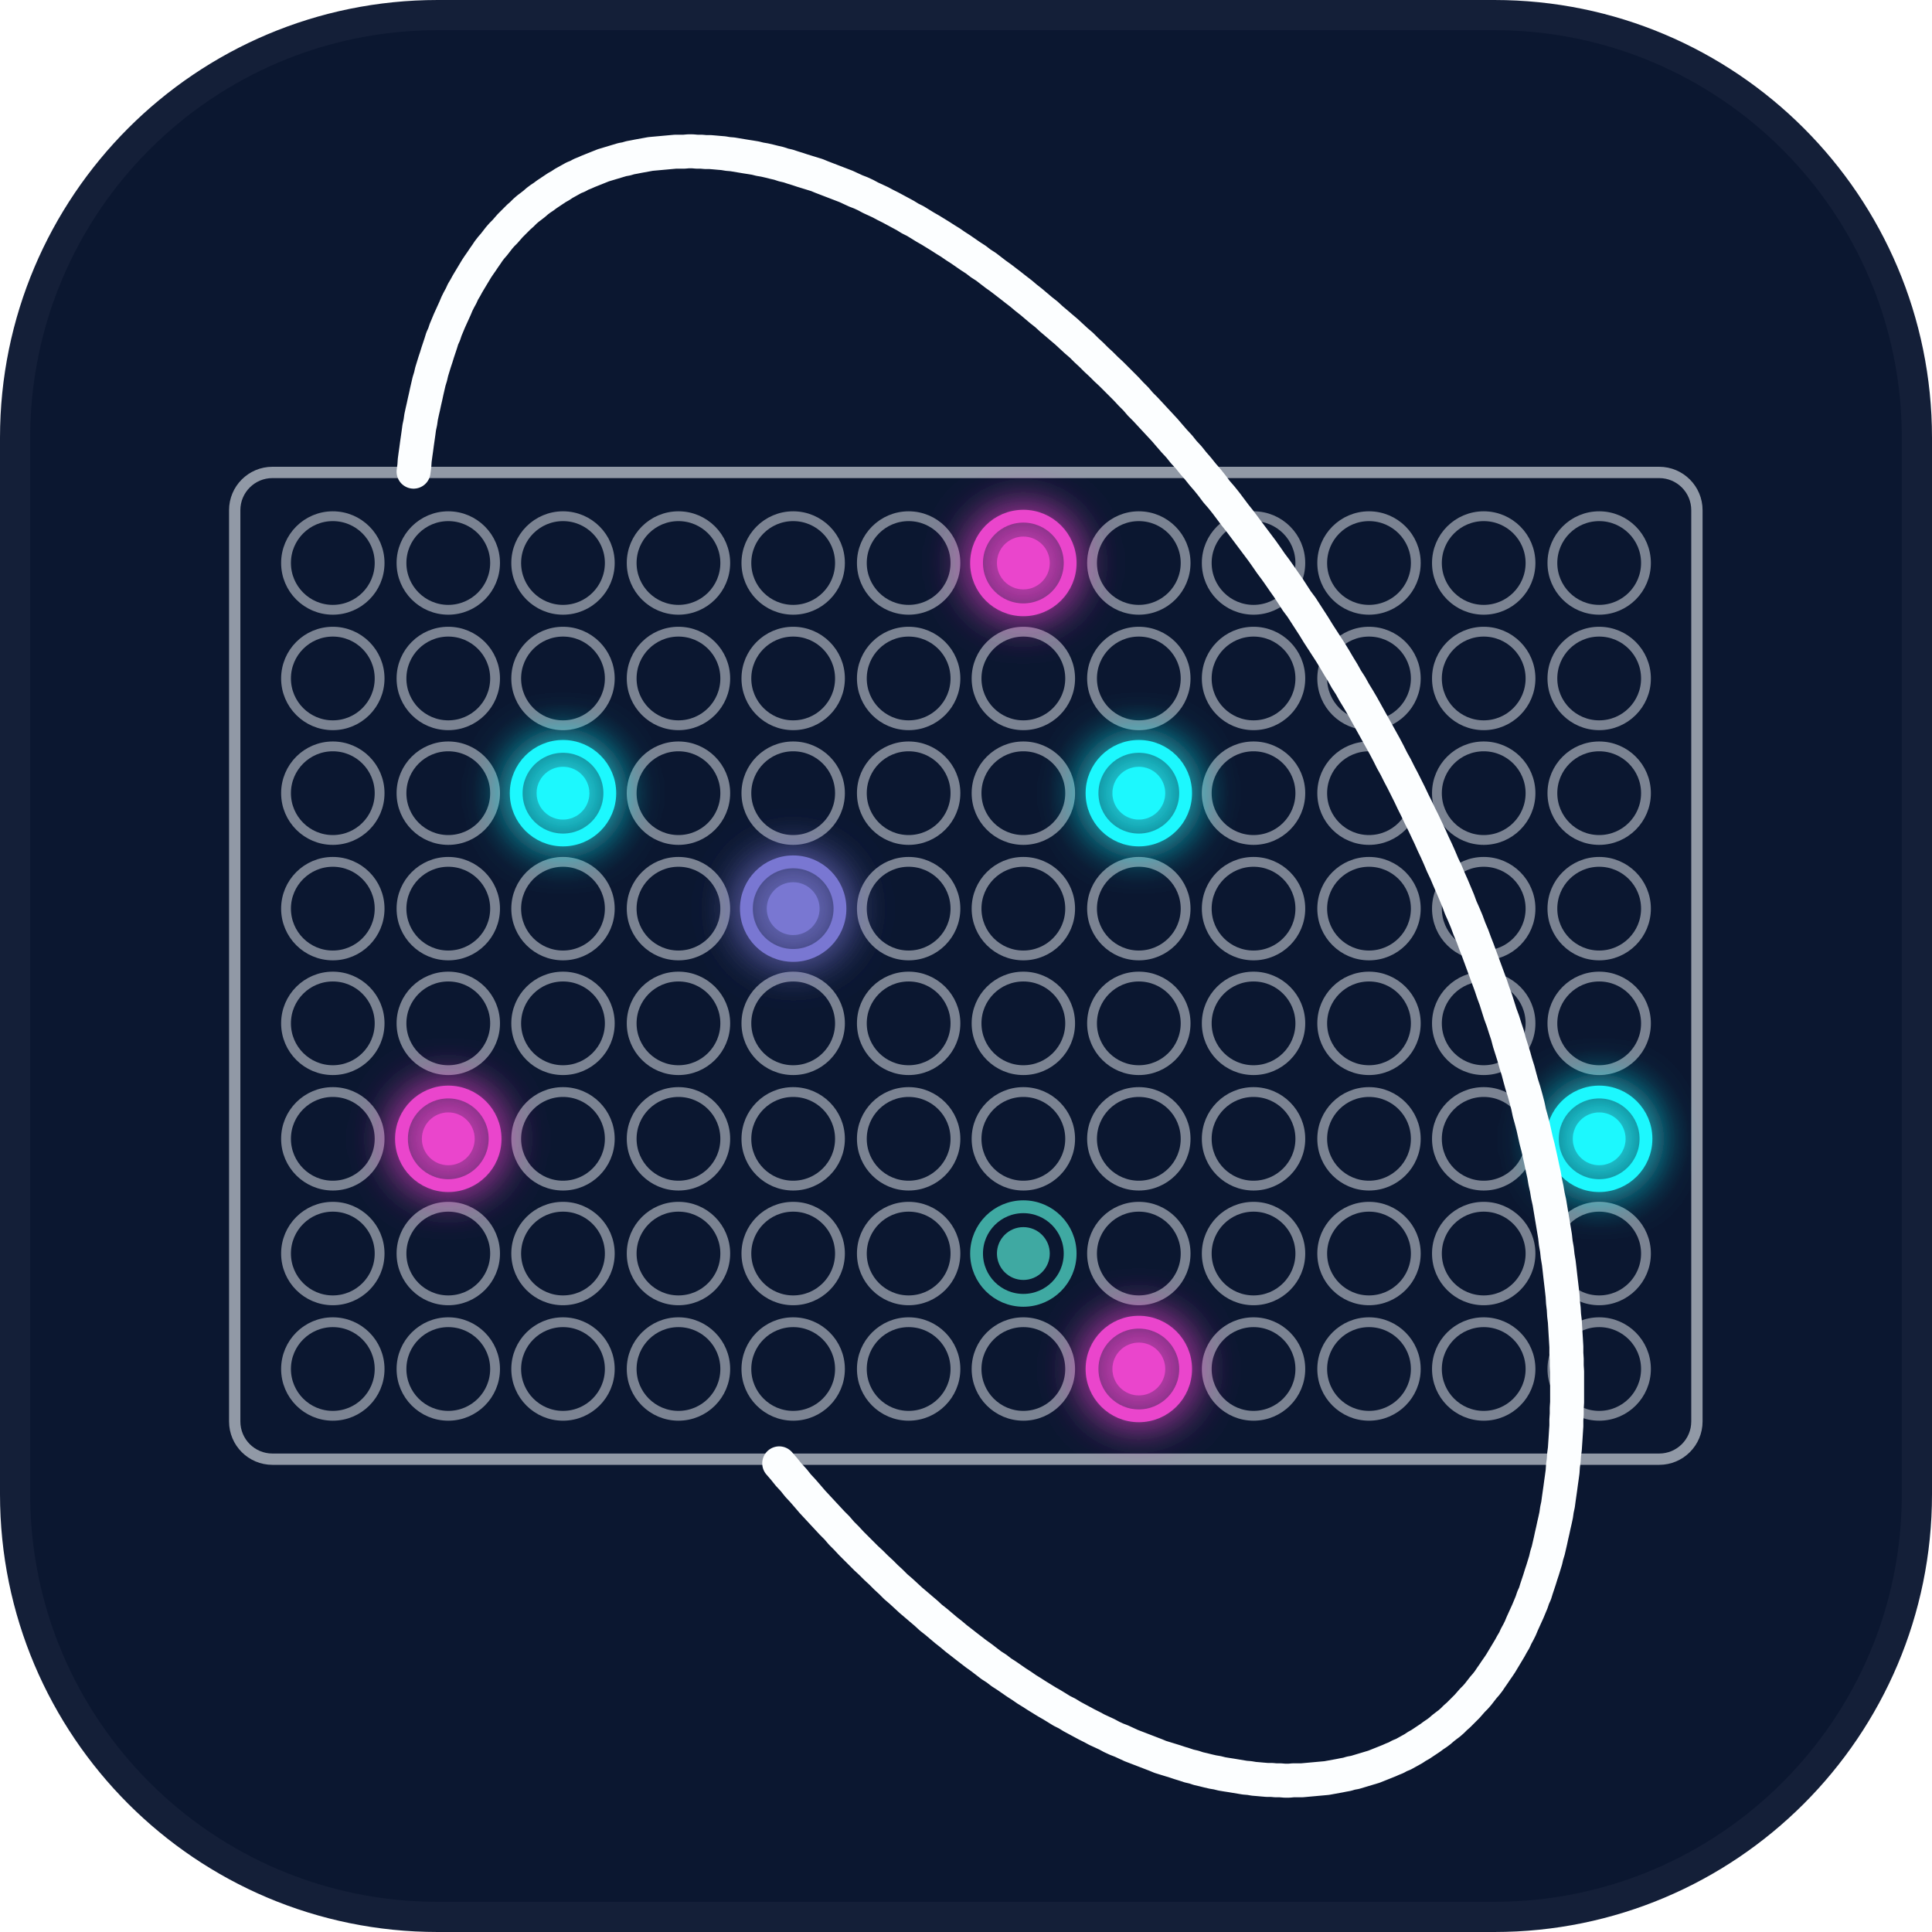
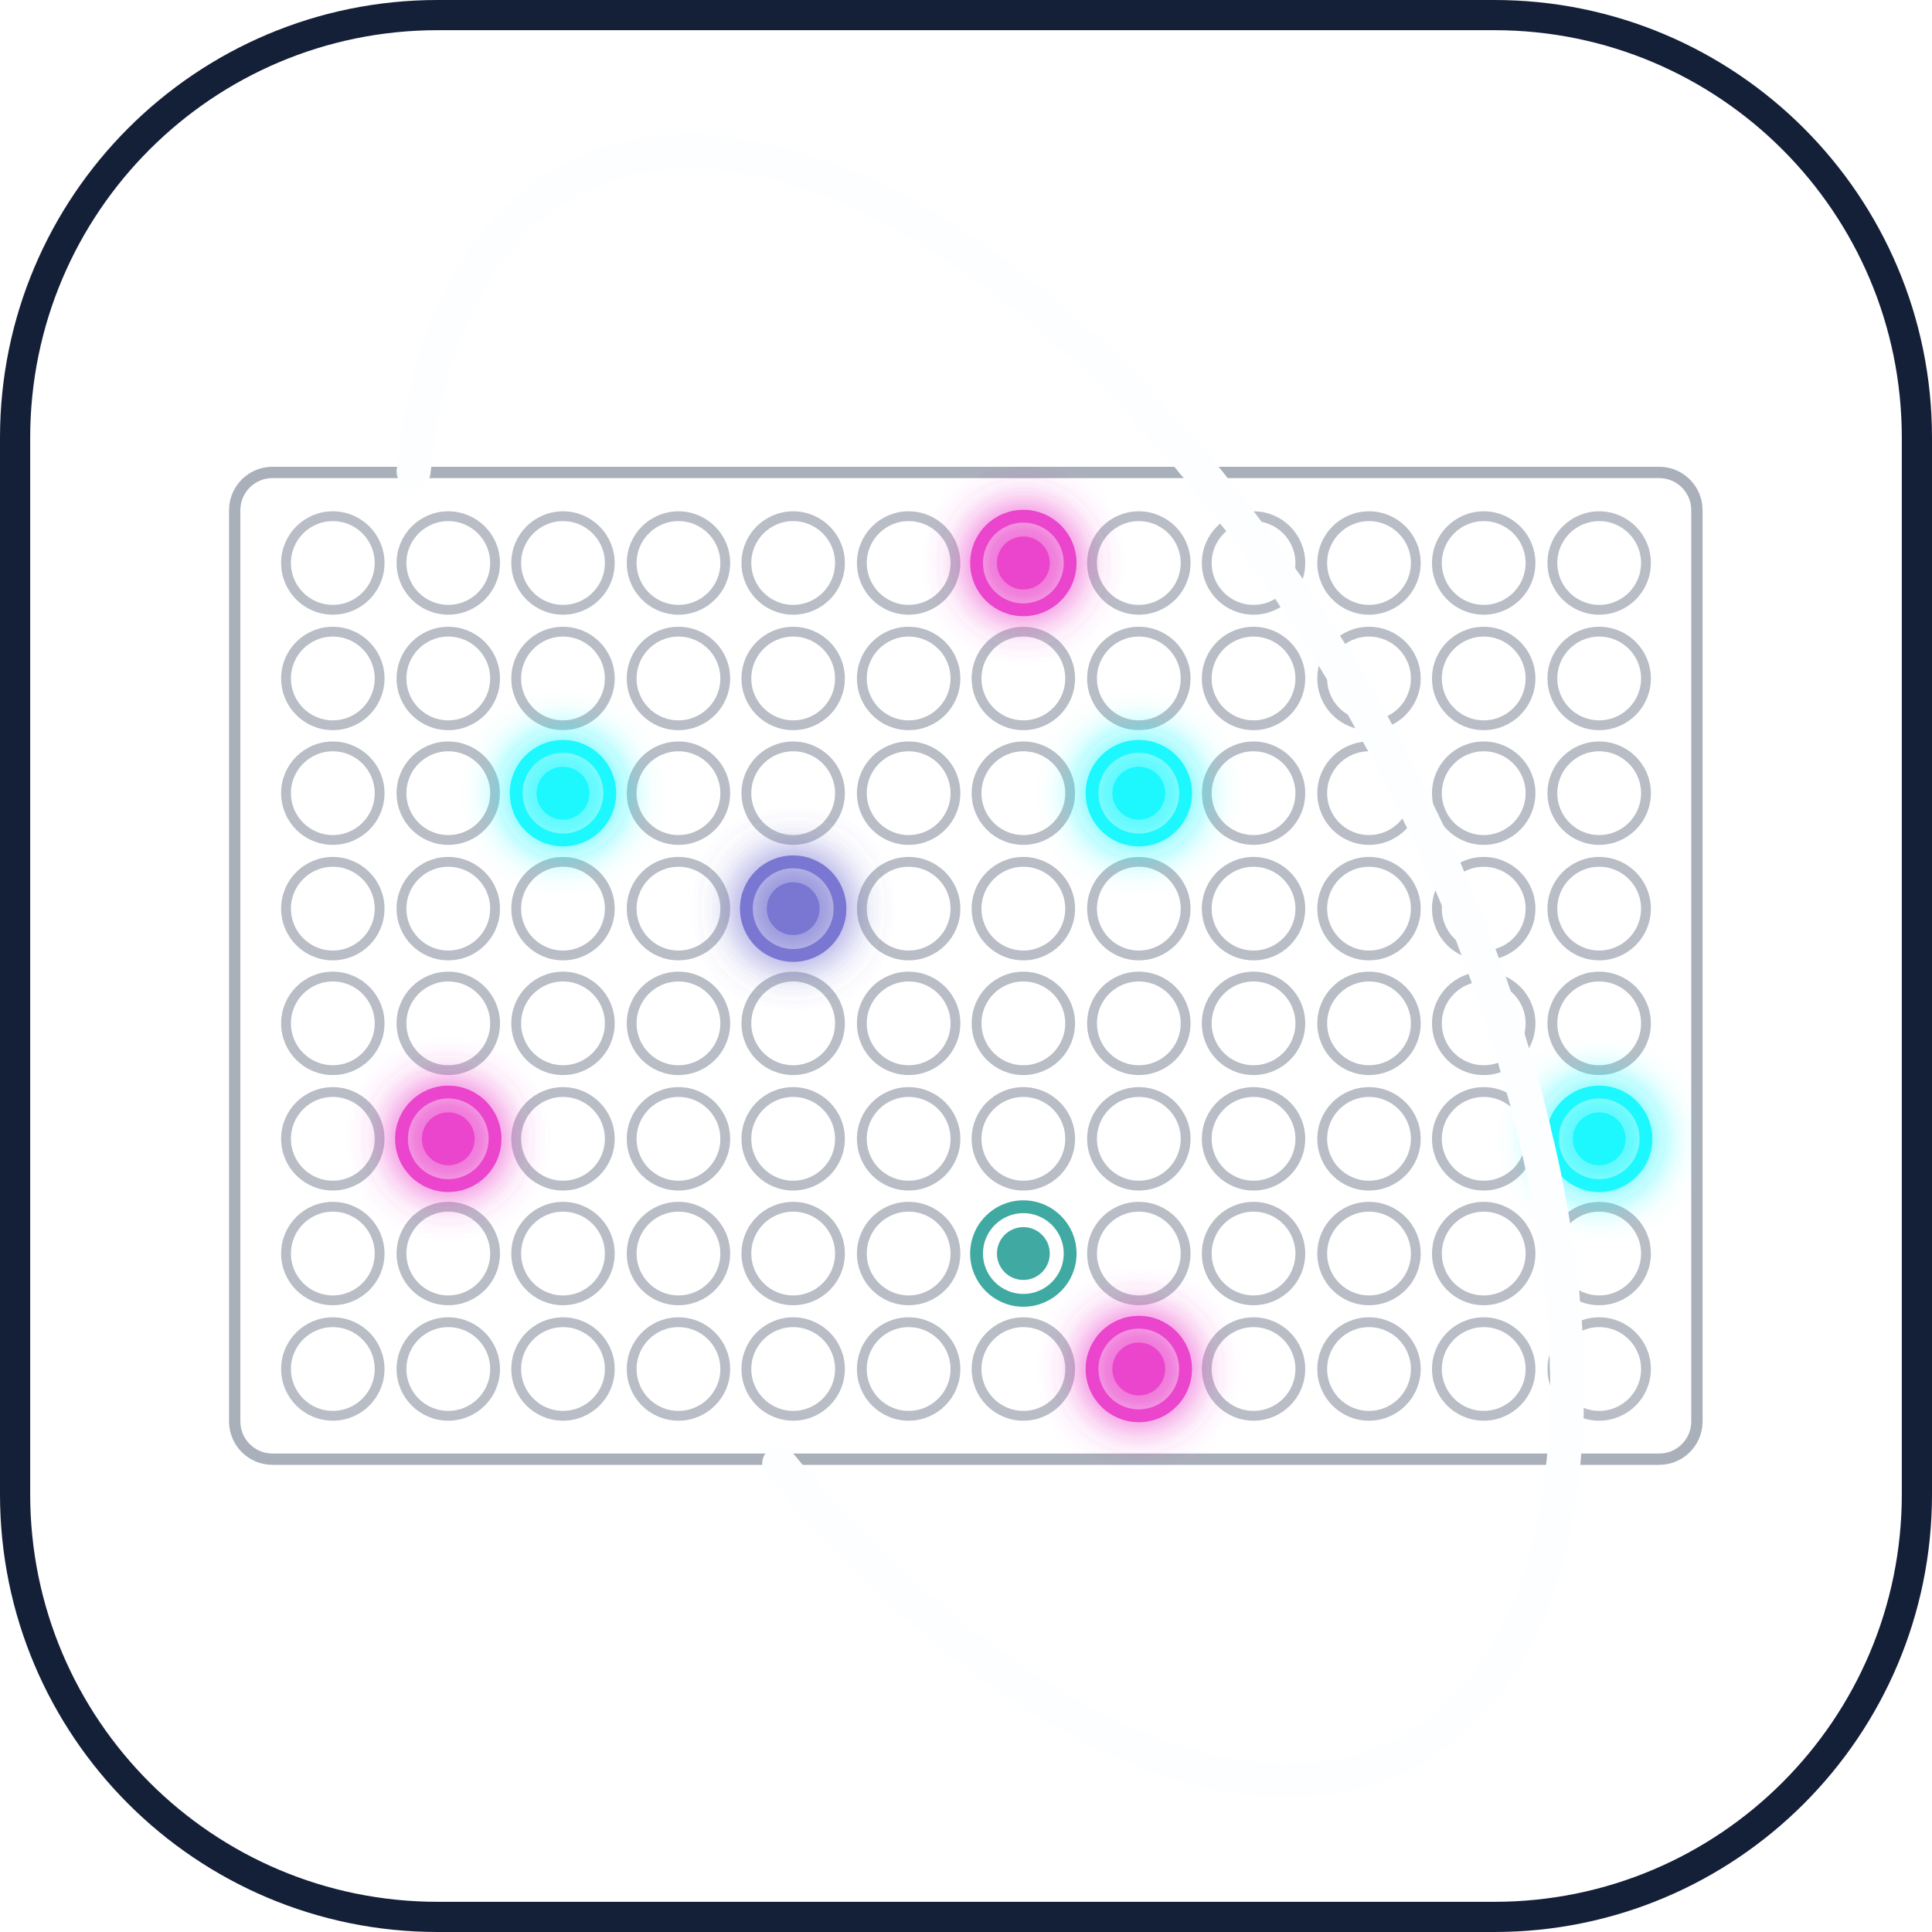
<svg xmlns="http://www.w3.org/2000/svg" viewBox="0 0 512 512" width="512" height="512" role="img" aria-label="PLATO">
  <defs>
    <filter id="glow-magenta" x="-140%" y="-140%" width="380%" height="380%">
      <feGaussianBlur stdDeviation="5.5" result="b" />
      <feFlood flood-color="#ea45cc" flood-opacity="0.85" />
      <feComposite in2="b" operator="in" result="g" />
      <feMerge>
        <feMergeNode in="g" />
        <feMergeNode in="g" />
        <feMergeNode in="SourceGraphic" />
      </feMerge>
    </filter>
    <filter id="glow-cyan" x="-140%" y="-140%" width="380%" height="380%">
      <feGaussianBlur stdDeviation="5.5" result="b" />
      <feFlood flood-color="#1af8fe" flood-opacity="0.85" />
      <feComposite in2="b" operator="in" result="g" />
      <feMerge>
        <feMergeNode in="g" />
        <feMergeNode in="g" />
        <feMergeNode in="SourceGraphic" />
      </feMerge>
    </filter>
    <filter id="glow-purple" x="-140%" y="-140%" width="380%" height="380%">
      <feGaussianBlur stdDeviation="5.5" result="b" />
      <feFlood flood-color="#7977d2" flood-opacity="0.85" />
      <feComposite in2="b" operator="in" result="g" />
      <feMerge>
        <feMergeNode in="g" />
        <feMergeNode in="g" />
        <feMergeNode in="SourceGraphic" />
      </feMerge>
    </filter>
    <filter id="glow-teal" x="-140%" y="-140%" width="380%" height="380%">
      <feGaussianBlur stdDeviation="5.5" result="b" />
      <feFlood flood-color="#3fa9a2" flood-opacity="0.85" />
      <feComposite in2="b" operator="in" result="g" />
      <feMerge>
        <feMergeNode in="g" />
        <feMergeNode in="g" />
        <feMergeNode in="SourceGraphic" />
      </feMerge>
    </filter>
  </defs>
-   <rect x="4" y="4" width="504" height="504" rx="112" fill="#0b1730" stroke="#141f38" stroke-width="8" />
+   <rect x="4" y="4" width="504" height="504" rx="112" fill="none" stroke="#141f38" stroke-width="8" />
  <rect x="62.2" y="125.2" width="387.5" height="261.5" rx="10" fill="none" stroke="#a0a7b3" stroke-width="3" opacity="0.9" />
  <g fill="none" stroke="#a0a7b3" stroke-width="2.6" opacity="0.75">
    <circle cx="88.2" cy="149.2" r="12.4" />
    <circle cx="118.8" cy="149.2" r="12.4" />
    <circle cx="149.2" cy="149.2" r="12.4" />
    <circle cx="179.8" cy="149.2" r="12.4" />
    <circle cx="210.2" cy="149.2" r="12.4" />
    <circle cx="240.8" cy="149.2" r="12.4" />
    <circle cx="301.8" cy="149.2" r="12.4" />
    <circle cx="332.2" cy="149.2" r="12.4" />
    <circle cx="362.8" cy="149.2" r="12.4" />
    <circle cx="393.2" cy="149.2" r="12.4" />
    <circle cx="423.8" cy="149.2" r="12.4" />
    <circle cx="88.2" cy="179.8" r="12.4" />
    <circle cx="118.8" cy="179.8" r="12.4" />
    <circle cx="149.2" cy="179.8" r="12.4" />
    <circle cx="179.8" cy="179.8" r="12.4" />
    <circle cx="210.2" cy="179.8" r="12.4" />
    <circle cx="240.8" cy="179.8" r="12.4" />
    <circle cx="271.2" cy="179.8" r="12.4" />
    <circle cx="301.8" cy="179.8" r="12.4" />
    <circle cx="332.2" cy="179.8" r="12.4" />
    <circle cx="362.8" cy="179.8" r="12.4" />
    <circle cx="393.2" cy="179.8" r="12.4" />
    <circle cx="423.8" cy="179.8" r="12.4" />
    <circle cx="88.2" cy="210.2" r="12.4" />
    <circle cx="118.8" cy="210.2" r="12.4" />
    <circle cx="179.8" cy="210.2" r="12.4" />
    <circle cx="210.2" cy="210.2" r="12.4" />
    <circle cx="240.8" cy="210.2" r="12.4" />
    <circle cx="271.2" cy="210.2" r="12.4" />
    <circle cx="332.2" cy="210.2" r="12.4" />
    <circle cx="362.8" cy="210.2" r="12.4" />
    <circle cx="393.2" cy="210.2" r="12.4" />
    <circle cx="423.8" cy="210.2" r="12.4" />
    <circle cx="88.2" cy="240.8" r="12.4" />
    <circle cx="118.8" cy="240.8" r="12.4" />
    <circle cx="149.2" cy="240.8" r="12.4" />
    <circle cx="179.8" cy="240.8" r="12.4" />
    <circle cx="240.8" cy="240.8" r="12.4" />
    <circle cx="271.2" cy="240.8" r="12.4" />
    <circle cx="301.8" cy="240.8" r="12.4" />
    <circle cx="332.2" cy="240.8" r="12.4" />
    <circle cx="362.8" cy="240.8" r="12.4" />
    <circle cx="393.2" cy="240.8" r="12.4" />
    <circle cx="423.8" cy="240.8" r="12.4" />
    <circle cx="88.2" cy="271.2" r="12.4" />
    <circle cx="118.8" cy="271.2" r="12.4" />
    <circle cx="149.2" cy="271.2" r="12.4" />
    <circle cx="179.8" cy="271.2" r="12.4" />
    <circle cx="210.2" cy="271.2" r="12.4" />
    <circle cx="240.8" cy="271.2" r="12.4" />
    <circle cx="271.2" cy="271.2" r="12.4" />
    <circle cx="301.8" cy="271.2" r="12.4" />
    <circle cx="332.2" cy="271.2" r="12.4" />
    <circle cx="362.8" cy="271.2" r="12.4" />
    <circle cx="393.2" cy="271.2" r="12.4" />
    <circle cx="423.8" cy="271.2" r="12.4" />
    <circle cx="88.2" cy="301.8" r="12.4" />
    <circle cx="149.2" cy="301.8" r="12.4" />
    <circle cx="179.8" cy="301.8" r="12.4" />
    <circle cx="210.2" cy="301.8" r="12.4" />
    <circle cx="240.8" cy="301.8" r="12.4" />
    <circle cx="271.2" cy="301.8" r="12.4" />
    <circle cx="301.8" cy="301.8" r="12.4" />
    <circle cx="332.2" cy="301.8" r="12.4" />
    <circle cx="362.8" cy="301.8" r="12.4" />
    <circle cx="393.2" cy="301.8" r="12.4" />
    <circle cx="88.2" cy="332.2" r="12.4" />
    <circle cx="118.8" cy="332.2" r="12.4" />
    <circle cx="149.2" cy="332.2" r="12.4" />
    <circle cx="179.8" cy="332.2" r="12.4" />
    <circle cx="210.2" cy="332.2" r="12.4" />
    <circle cx="240.8" cy="332.2" r="12.4" />
    <circle cx="301.8" cy="332.2" r="12.4" />
    <circle cx="332.2" cy="332.2" r="12.4" />
    <circle cx="362.8" cy="332.2" r="12.4" />
    <circle cx="393.2" cy="332.2" r="12.4" />
    <circle cx="423.8" cy="332.2" r="12.4" />
    <circle cx="88.2" cy="362.8" r="12.4" />
    <circle cx="118.8" cy="362.8" r="12.4" />
    <circle cx="149.2" cy="362.8" r="12.4" />
    <circle cx="179.8" cy="362.8" r="12.4" />
    <circle cx="210.2" cy="362.8" r="12.4" />
    <circle cx="240.8" cy="362.8" r="12.4" />
    <circle cx="271.2" cy="362.8" r="12.4" />
    <circle cx="332.2" cy="362.8" r="12.4" />
    <circle cx="362.8" cy="362.8" r="12.4" />
    <circle cx="393.2" cy="362.8" r="12.4" />
    <circle cx="423.8" cy="362.8" r="12.4" />
  </g>
  <g filter="url(#glow-magenta)">
    <circle cx="271.2" cy="149.2" r="12.4" fill="none" stroke="#ea45cc" stroke-width="3.4" />
    <circle cx="271.2" cy="149.2" r="7.0" fill="#ea45cc" />
  </g>
  <g filter="url(#glow-cyan)">
    <circle cx="149.2" cy="210.2" r="12.4" fill="none" stroke="#1af8fe" stroke-width="3.4" />
    <circle cx="149.2" cy="210.2" r="7.0" fill="#1af8fe" />
  </g>
  <g filter="url(#glow-cyan)">
    <circle cx="301.8" cy="210.2" r="12.4" fill="none" stroke="#1af8fe" stroke-width="3.4" />
    <circle cx="301.8" cy="210.2" r="7.0" fill="#1af8fe" />
  </g>
  <g filter="url(#glow-purple)">
    <circle cx="210.2" cy="240.8" r="12.4" fill="none" stroke="#7977d2" stroke-width="3.4" />
    <circle cx="210.2" cy="240.8" r="7.0" fill="#7977d2" />
  </g>
  <g filter="url(#glow-magenta)">
    <circle cx="118.8" cy="301.8" r="12.4" fill="none" stroke="#ea45cc" stroke-width="3.4" />
    <circle cx="118.8" cy="301.8" r="7.0" fill="#ea45cc" />
  </g>
  <g filter="url(#glow-cyan)">
    <circle cx="423.8" cy="301.8" r="12.4" fill="none" stroke="#1af8fe" stroke-width="3.4" />
    <circle cx="423.8" cy="301.8" r="7.0" fill="#1af8fe" />
  </g>
  <g>
    <circle cx="271.2" cy="332.2" r="12.4" fill="none" stroke="#3fa9a2" stroke-width="3.4" />
    <circle cx="271.2" cy="332.2" r="7.0" fill="#3fa9a2" />
  </g>
  <g filter="url(#glow-magenta)">
    <circle cx="301.8" cy="362.8" r="12.4" fill="none" stroke="#ea45cc" stroke-width="3.4" />
    <circle cx="301.8" cy="362.8" r="7.0" fill="#ea45cc" />
  </g>
  <polyline points="109.6,125.0 109.8,123.5 109.9,122.0 110.1,120.5 110.3,119.1 110.5,117.6 110.7,116.2 110.9,114.8 111.1,113.3 111.4,111.9 111.6,110.5 111.9,109.1 112.2,107.8 112.5,106.4 112.8,105.1 113.1,103.7 113.4,102.4 113.7,101.1 114.1,99.8 114.4,98.5 114.8,97.2 115.2,95.9 115.6,94.7 116.0,93.4 116.4,92.2 116.8,91.0 117.2,89.7 117.7,88.6 118.1,87.4 118.6,86.2 119.1,85.0 119.6,83.9 120.1,82.8 120.6,81.7 121.1,80.5 121.6,79.5 122.2,78.4 122.7,77.3 123.3,76.3 123.9,75.2 124.5,74.2 125.1,73.2 125.7,72.2 126.3,71.2 126.9,70.3 127.6,69.3 128.2,68.4 128.9,67.4 129.5,66.5 130.2,65.6 130.9,64.8 131.6,63.9 132.3,63.0 133.0,62.2 133.8,61.4 134.5,60.6 135.2,59.8 136.0,59.0 136.8,58.2 137.5,57.5 138.3,56.8 139.1,56.0 139.9,55.3 140.7,54.7 141.6,54.0 142.4,53.3 143.2,52.7 144.1,52.1 144.9,51.5 145.8,50.9 146.7,50.3 147.6,49.7 148.5,49.2 149.4,48.6 150.3,48.1 151.2,47.6 152.1,47.1 153.1,46.7 154.0,46.2 155.0,45.8 155.9,45.4 156.9,45.0 157.9,44.6 158.9,44.2 159.9,43.8 160.9,43.5 161.9,43.2 162.9,42.9 163.9,42.6 164.9,42.3 166.0,42.1 167.0,41.8 168.1,41.6 169.1,41.4 170.2,41.2 171.3,41.0 172.4,40.8 173.5,40.7 174.6,40.6 175.7,40.5 176.8,40.4 177.9,40.3 179.0,40.2 180.1,40.2 181.3,40.2 182.4,40.1 183.5,40.1 184.7,40.2 185.9,40.2 187.0,40.3 188.2,40.3 189.4,40.4 190.5,40.5 191.7,40.6 192.9,40.8 194.1,40.9 195.3,41.1 196.5,41.3 197.7,41.5 199.0,41.7 200.2,41.9 201.4,42.2 202.6,42.4 203.9,42.7 205.1,43.0 206.4,43.3 207.6,43.7 208.9,44.0 210.1,44.4 211.4,44.8 212.6,45.2 213.9,45.6 215.2,46.0 216.5,46.4 217.7,46.9 219.0,47.4 220.3,47.9 221.6,48.4 222.9,48.9 224.2,49.4 225.5,50.0 226.8,50.6 228.1,51.1 229.4,51.7 230.7,52.4 232.0,53.0 233.3,53.6 234.6,54.3 236.0,55.0 237.3,55.7 238.6,56.4 239.9,57.1 241.2,57.9 242.6,58.6 243.9,59.4 245.2,60.2 246.6,61.0 247.9,61.8 249.2,62.6 250.6,63.5 251.9,64.3 253.2,65.2 254.6,66.1 255.9,67.0 257.2,67.9 258.6,68.8 259.9,69.8 261.3,70.7 262.6,71.7 263.9,72.7 265.3,73.7 266.6,74.7 267.9,75.7 269.3,76.8 270.6,77.8 271.9,78.9 273.3,80.0 274.6,81.1 275.9,82.2 277.3,83.3 278.6,84.5 279.9,85.6 281.3,86.8 282.6,87.9 283.9,89.1 285.2,90.3 286.6,91.5 287.9,92.8 289.2,94.0 290.5,95.3 291.8,96.5 293.1,97.8 294.5,99.1 295.8,100.4 297.1,101.7 298.4,103.0 299.7,104.4 301.0,105.7 302.2,107.1 303.5,108.4 304.8,109.8 306.1,111.2 307.4,112.6 308.7,114.0 309.9,115.4 311.2,116.9 312.5,118.3 313.7,119.8 315.0,121.2 316.2,122.7 317.5,124.2 318.7,125.7 320.0,127.2 321.2,128.7 322.4,130.3 323.7,131.8 324.9,133.3 326.1,134.9 327.3,136.5 328.5,138.0 329.7,139.6 330.9,141.2 332.1,142.8 333.3,144.4 334.5,146.0 335.7,147.7 336.8,149.3 338.0,150.9 339.2,152.6 340.3,154.2 341.5,155.9 342.6,157.6 343.7,159.3 344.9,160.9 346.0,162.6 347.1,164.3 348.2,166.0 349.3,167.8 350.4,169.5 351.5,171.2 352.6,172.9 353.7,174.7 354.7,176.4 355.8,178.2 356.8,180.0 357.9,181.7 358.9,183.5 360.0,185.3 361.0,187.0 362.0,188.8 363.0,190.6 364.0,192.4 365.0,194.2 366.0,196.0 367.0,197.8 368.0,199.7 368.9,201.5 369.9,203.3 370.8,205.1 371.8,207.0 372.7,208.8 373.6,210.6 374.5,212.5 375.4,214.3 376.3,216.2 377.2,218.0 378.1,219.9 379.0,221.8 379.8,223.6 380.7,225.5 381.5,227.3 382.3,229.2 383.2,231.1 384.0,233.0 384.8,234.8 385.6,236.7 386.4,238.6 387.1,240.5 387.9,242.3 388.7,244.2 389.4,246.1 390.2,248.0 390.9,249.9 391.6,251.7 392.3,253.6 393.0,255.5 393.7,257.4 394.4,259.3 395.1,261.2 395.7,263.0 396.4,264.9 397.0,266.8 397.6,268.7 398.3,270.6 398.9,272.5 399.5,274.3 400.0,276.2 400.6,278.1 401.2,280.0 401.7,281.8 402.3,283.7 402.8,285.6 403.3,287.4 403.9,289.3 404.4,291.1 404.9,293.0 405.3,294.9 405.8,296.7 406.3,298.6 406.7,300.4 407.1,302.2 407.6,304.1 408.0,305.9 408.4,307.7 408.8,309.6 409.2,311.4 409.5,313.2 409.9,315.0 410.2,316.8 410.6,318.6 410.9,320.4 411.2,322.2 411.5,324.0 411.8,325.8 412.1,327.6 412.3,329.4 412.6,331.1 412.8,332.9 413.1,334.7 413.3,336.4 413.5,338.2 413.7,339.9 413.9,341.6 414.1,343.4 414.2,345.1 414.4,346.8 414.5,348.5 414.7,350.2 414.8,351.9 414.9,353.6 415.0,355.2 415.1,356.9 415.1,358.6 415.2,360.2 415.2,361.9 415.3,363.5 415.3,365.1 415.3,366.8 415.3,368.4 415.3,370.0 415.3,371.6 415.2,373.2 415.2,374.7 415.1,376.3 415.1,377.9 415.0,379.4 414.9,381.0 414.8,382.5 414.7,384.0 414.5,385.5 414.4,387.0 414.2,388.5 414.1,390.0 413.9,391.5 413.7,392.9 413.5,394.4 413.3,395.8 413.1,397.2 412.9,398.7 412.6,400.1 412.4,401.5 412.1,402.9 411.8,404.2 411.5,405.6 411.2,406.9 410.9,408.3 410.6,409.6 410.3,410.9 409.9,412.2 409.6,413.5 409.2,414.8 408.8,416.1 408.4,417.3 408.0,418.6 407.6,419.8 407.2,421.0 406.8,422.3 406.3,423.4 405.9,424.6 405.4,425.8 404.9,427.0 404.4,428.1 403.9,429.2 403.4,430.3 402.9,431.5 402.4,432.5 401.8,433.6 401.3,434.7 400.7,435.7 400.1,436.8 399.5,437.8 398.9,438.8 398.3,439.8 397.7,440.8 397.1,441.7 396.4,442.7 395.8,443.6 395.1,444.6 394.5,445.5 393.8,446.4 393.1,447.2 392.4,448.1 391.7,449.0 391.0,449.8 390.2,450.6 389.5,451.4 388.8,452.2 388.0,453.0 387.2,453.8 386.5,454.5 385.7,455.2 384.9,456.0 384.1,456.7 383.3,457.3 382.4,458.0 381.6,458.7 380.8,459.3 379.9,459.9 379.1,460.5 378.2,461.1 377.3,461.7 376.4,462.3 375.5,462.8 374.6,463.4 373.7,463.9 372.8,464.4 372.8,464.4 371.9,464.9 370.9,465.3 370.0,465.8 369.0,466.2 368.1,466.6 367.1,467.0 366.1,467.4 365.1,467.8 364.1,468.2 363.1,468.5 362.1,468.8 361.1,469.1 360.1,469.4 359.1,469.7 358.0,469.9 357.0,470.2 355.9,470.4 354.9,470.6 353.8,470.8 352.7,471.0 351.6,471.2 350.5,471.3 349.4,471.4 348.3,471.5 347.2,471.6 346.1,471.7 345.0,471.8 343.9,471.8 342.7,471.8 341.6,471.9 340.5,471.9 339.3,471.8 338.1,471.8 337.0,471.7 335.8,471.7 334.6,471.6 333.5,471.5 332.3,471.4 331.1,471.2 329.9,471.1 328.7,470.9 327.5,470.7 326.3,470.5 325.0,470.3 323.8,470.1 322.6,469.8 321.4,469.6 320.1,469.3 318.9,469.0 317.6,468.7 316.4,468.3 315.1,468.0 313.9,467.6 312.6,467.2 311.4,466.8 310.1,466.4 308.8,466.0 307.5,465.6 306.3,465.1 305.0,464.6 303.7,464.1 302.4,463.6 301.1,463.1 299.8,462.6 298.5,462.0 297.2,461.4 295.9,460.9 294.6,460.3 293.3,459.6 292.0,459.0 290.7,458.4 289.4,457.7 288.0,457.0 286.7,456.3 285.4,455.6 284.1,454.9 282.8,454.1 281.4,453.4 280.1,452.6 278.8,451.8 277.4,451.0 276.1,450.2 274.8,449.4 273.4,448.5 272.1,447.7 270.8,446.8 269.4,445.9 268.1,445.0 266.8,444.1 265.4,443.2 264.1,442.2 262.7,441.3 261.4,440.3 260.1,439.3 258.7,438.3 257.4,437.3 256.1,436.3 254.7,435.2 253.4,434.2 252.1,433.1 250.7,432.0 249.4,430.9 248.1,429.8 246.7,428.7 245.4,427.5 244.1,426.4 242.7,425.2 241.4,424.1 240.1,422.9 238.8,421.7 237.4,420.5 236.1,419.2 234.8,418.0 233.5,416.7 232.2,415.5 230.9,414.2 229.5,412.9 228.2,411.6 226.9,410.3 225.6,409.0 224.3,407.6 223.0,406.3 221.8,404.9 220.5,403.6 219.2,402.2 217.9,400.8 216.6,399.4 215.3,398.0 214.1,396.6 212.8,395.1 211.5,393.7 210.3,392.2 209.0,390.8 207.8,389.3 206.5,387.8" fill="none" stroke="#fcfeff" stroke-width="9" stroke-linecap="round" stroke-linejoin="round" />
</svg>
